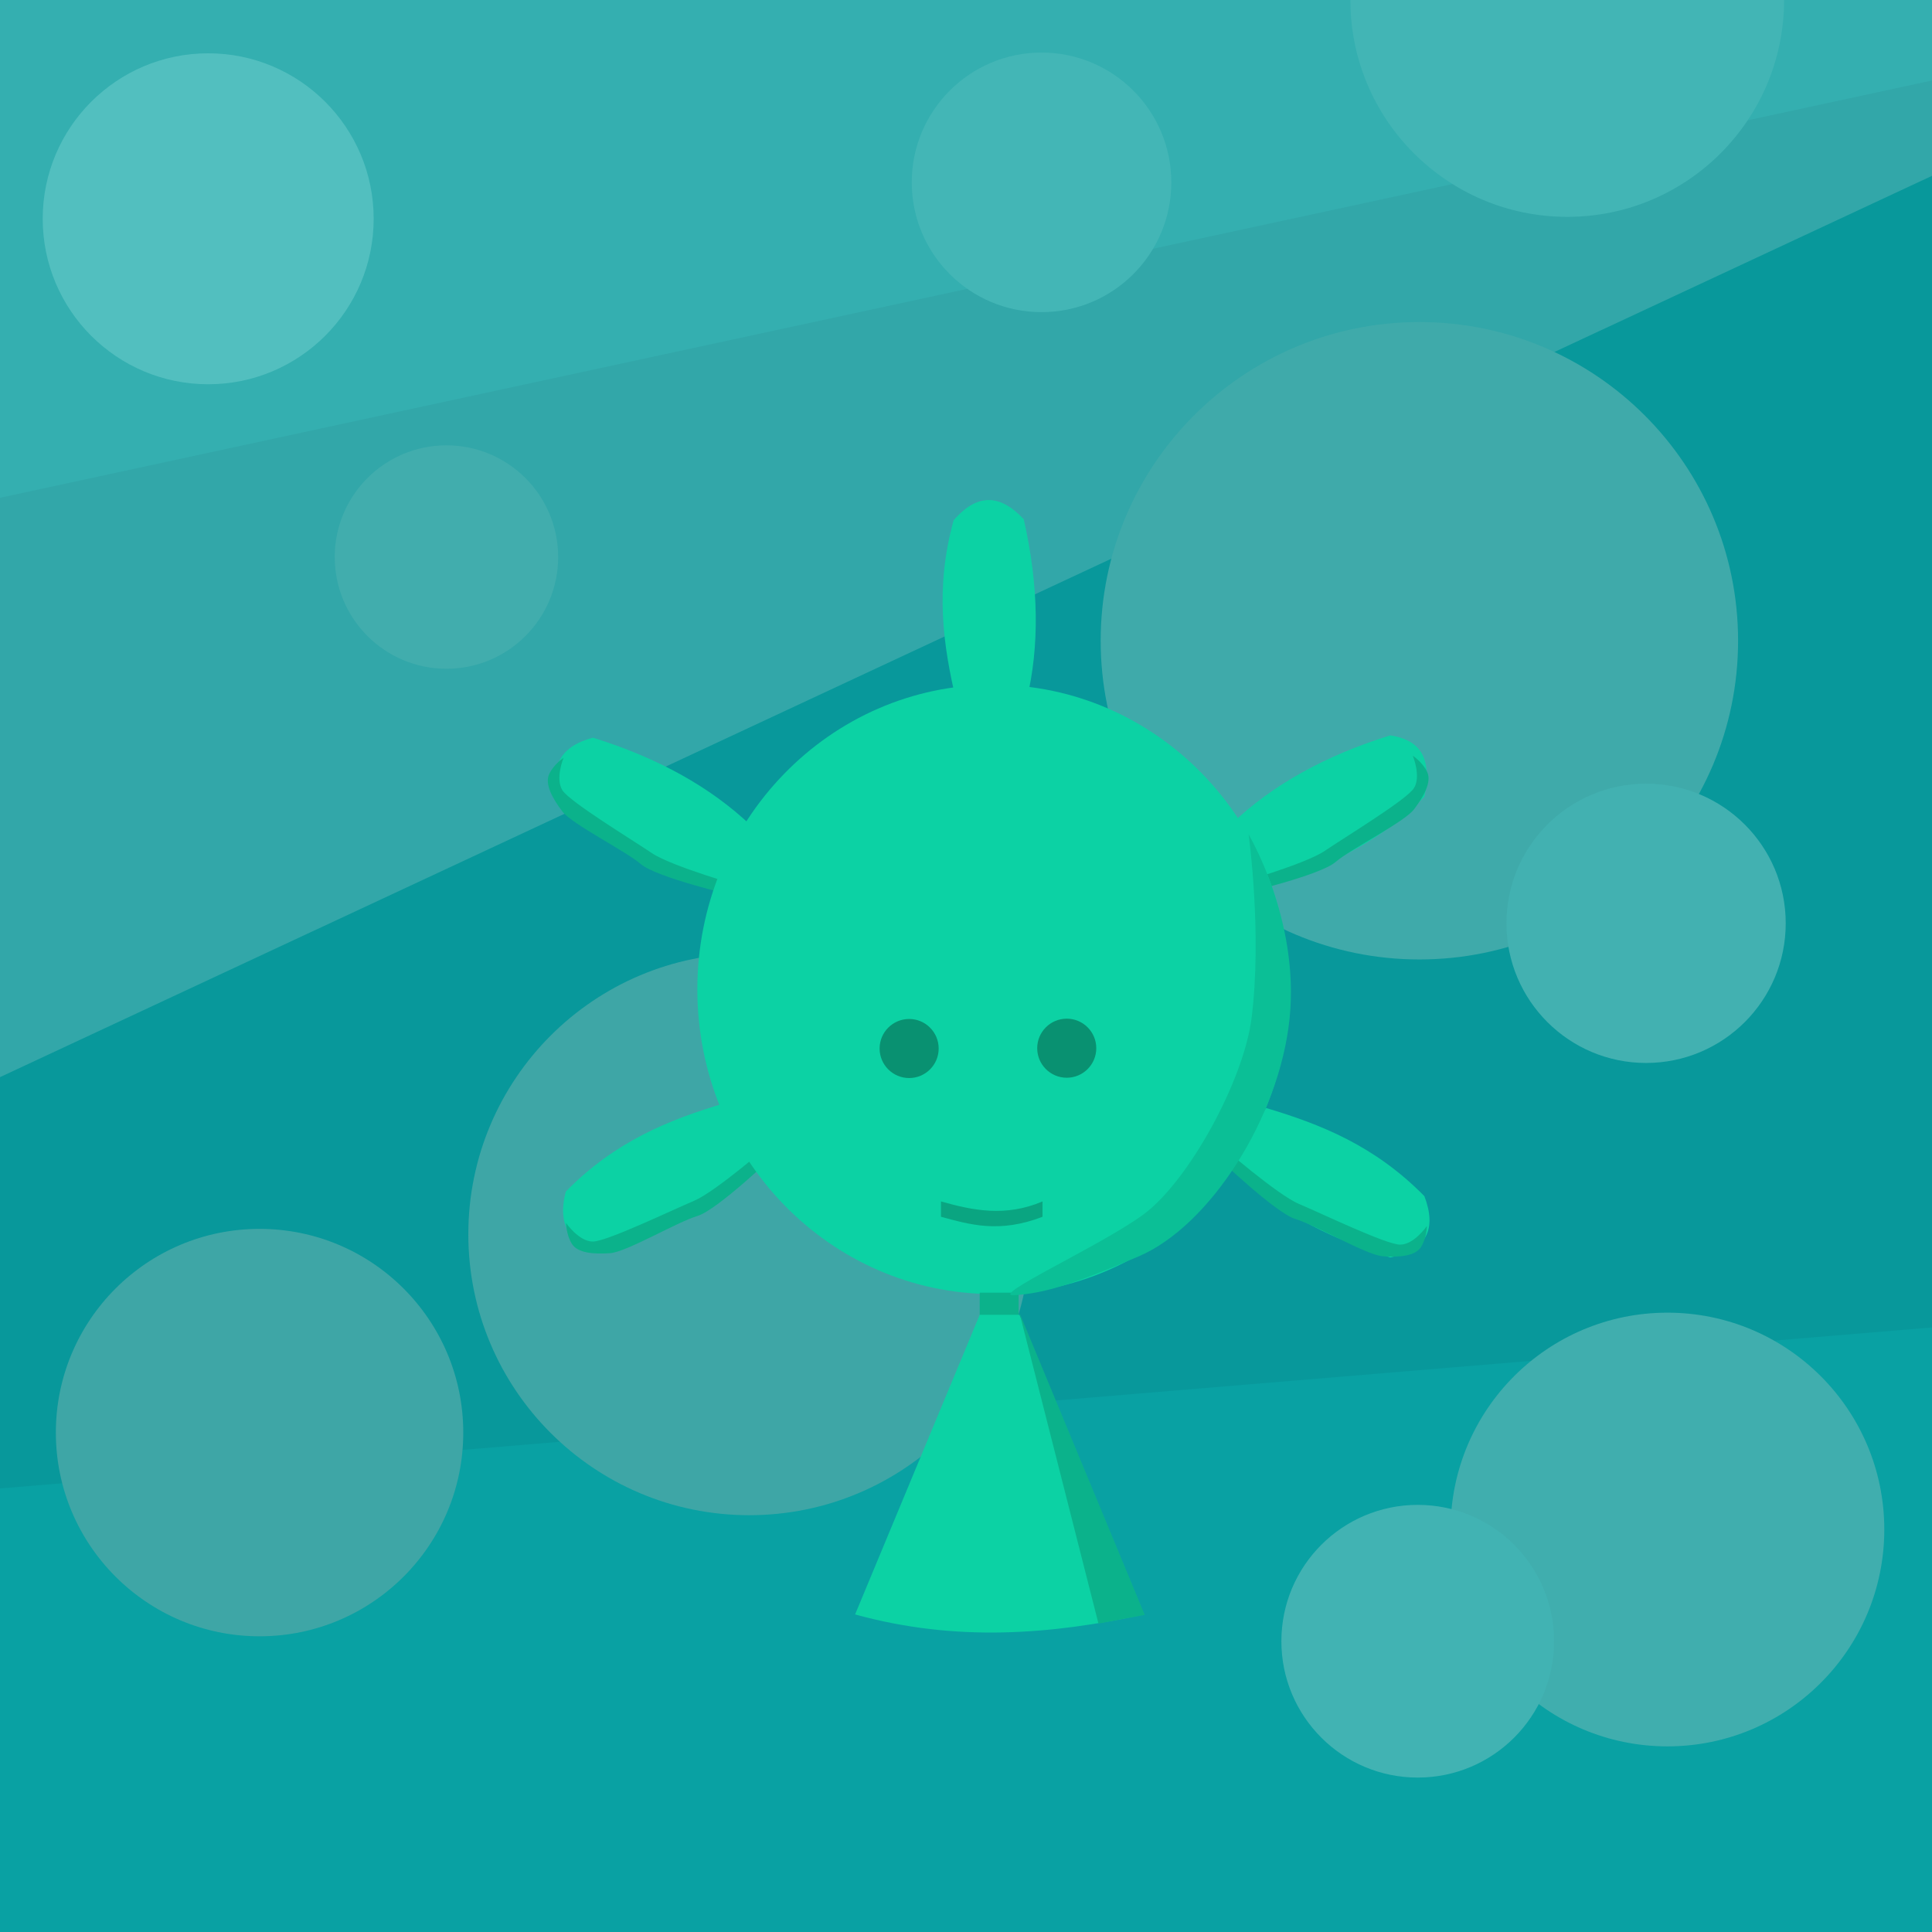
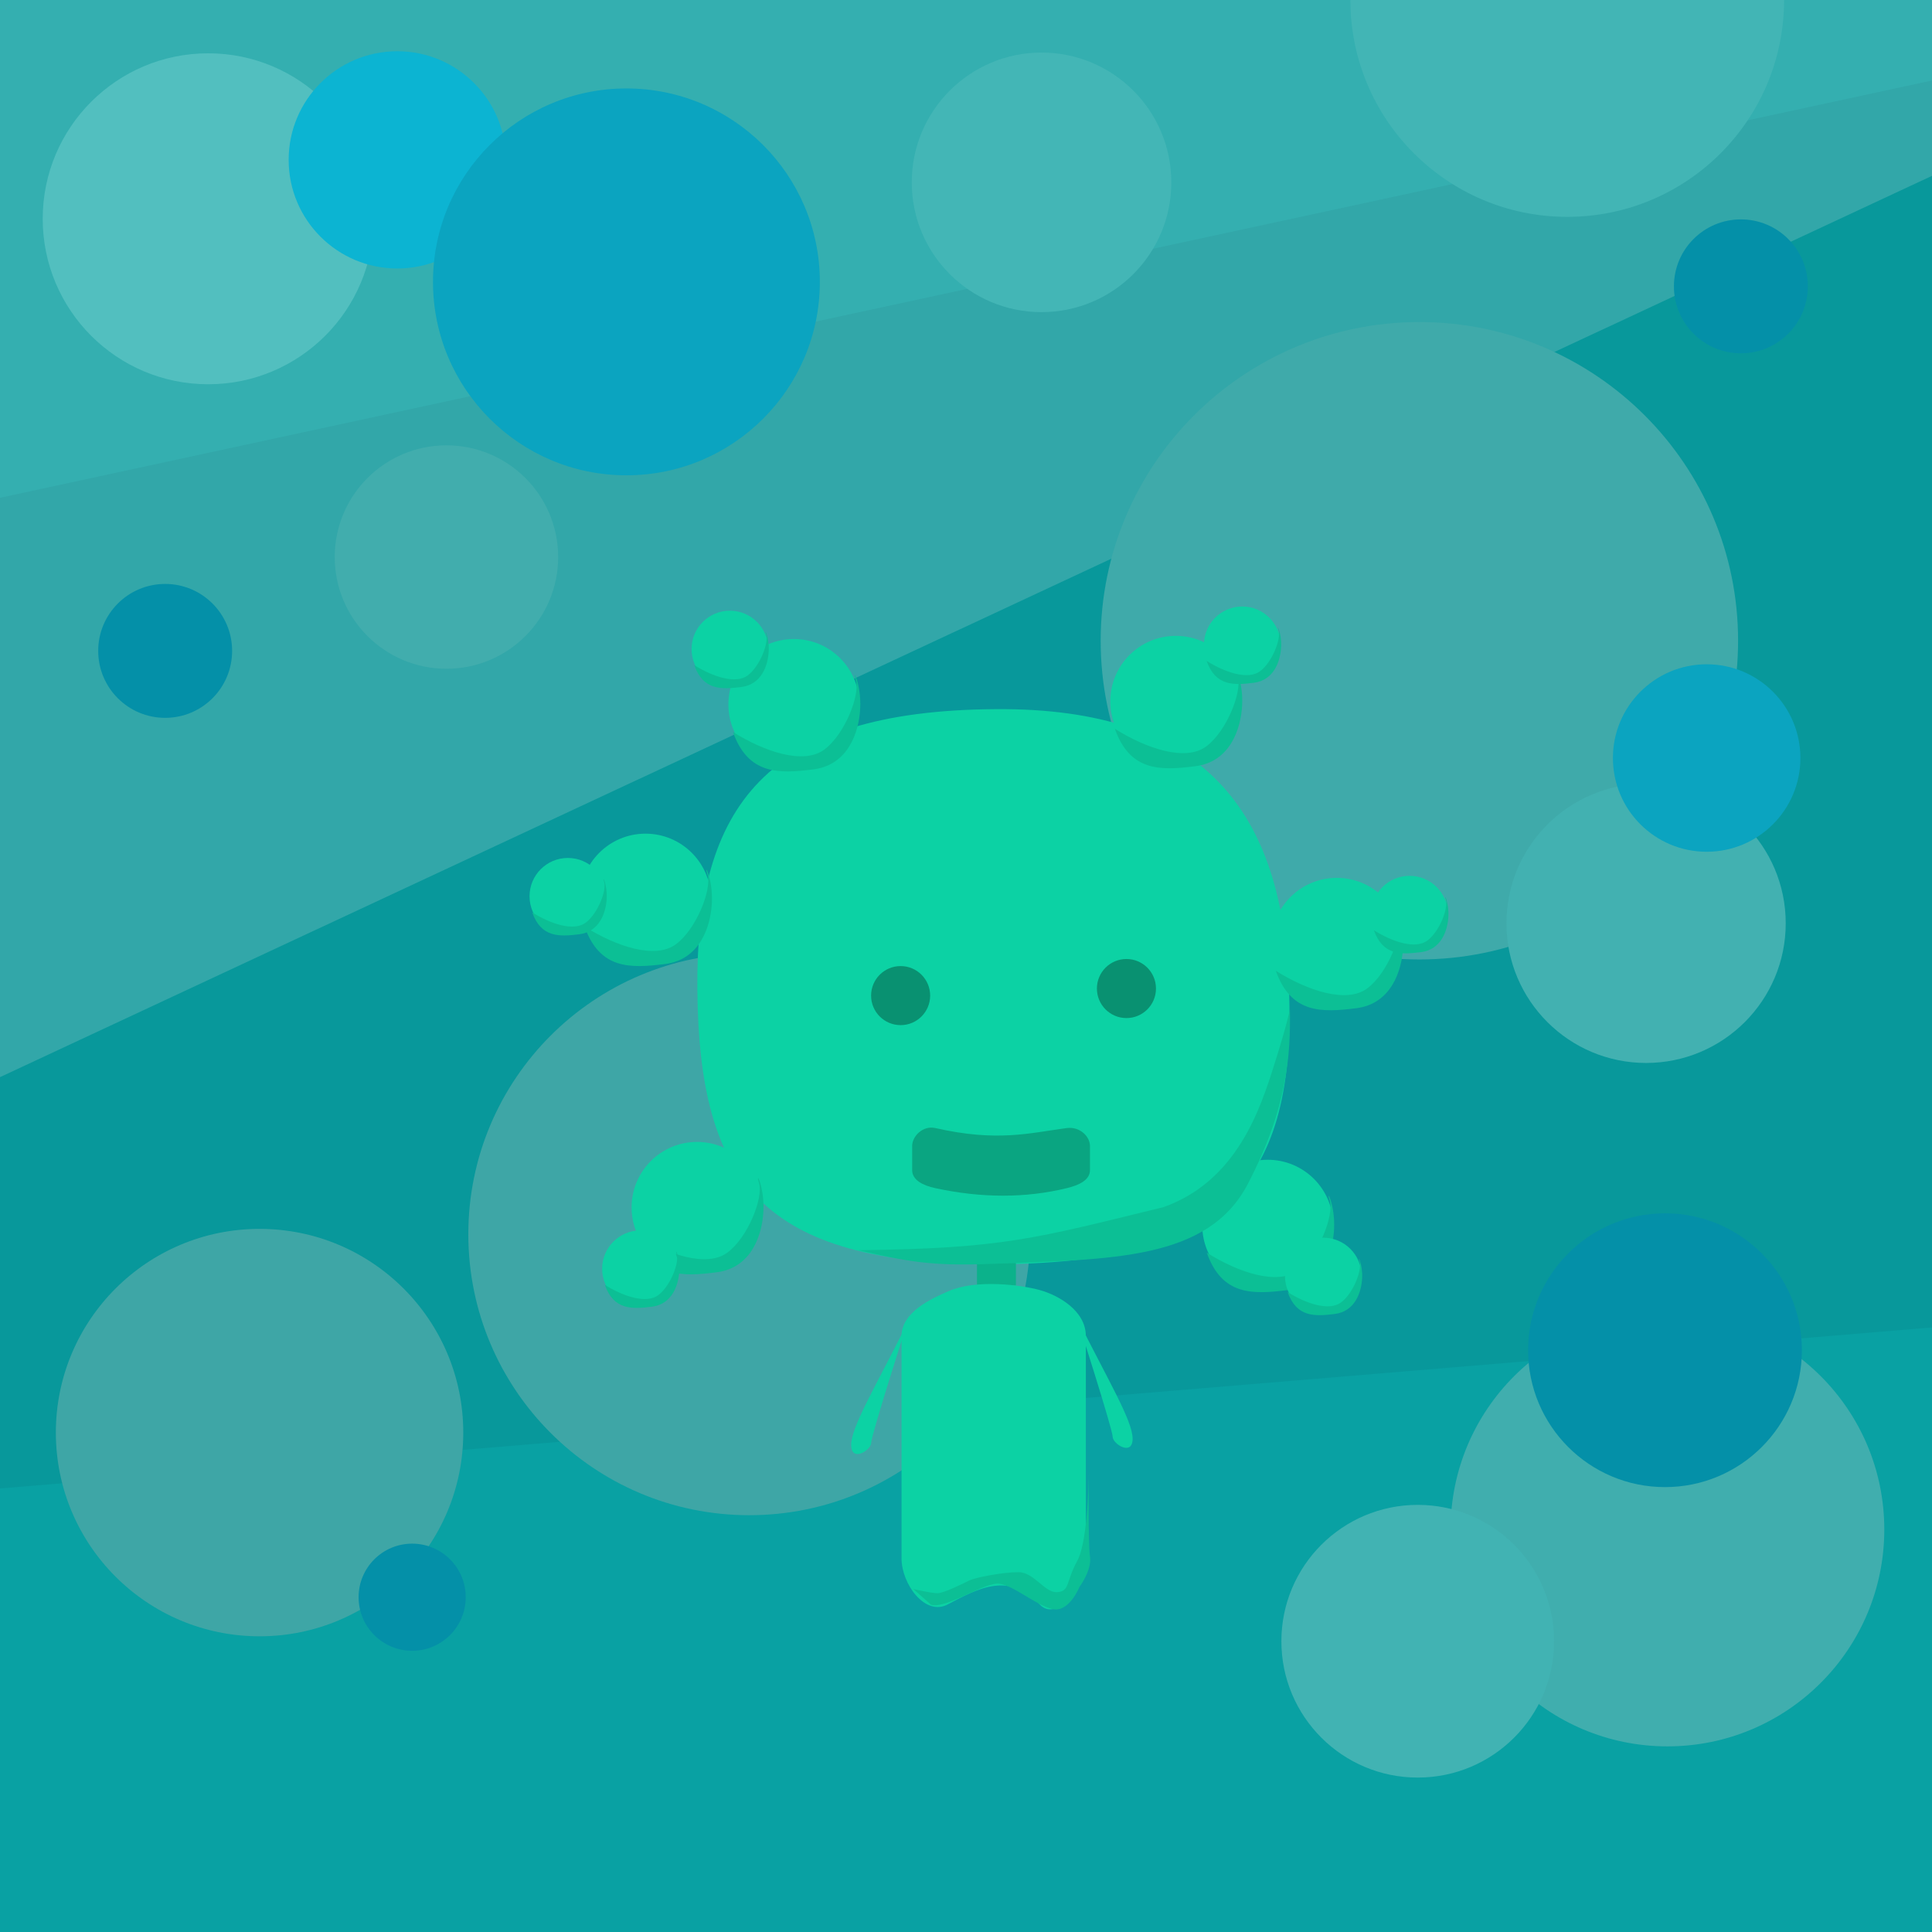
- <svg xmlns="http://www.w3.org/2000/svg" width="600" height="600" id="svg2" version="1.1">
+ <svg xmlns="http://www.w3.org/2000/svg" width="500" height="500" id="svg2" version="1.1">
  <defs id="defs4" />
-   <g id="layer2" style="display:inline" transform="translate(0,-400)">
-     <rect style="color:#000000;fill:#08989b;fill-opacity:1;fill-rule:nonzero;stroke:none;stroke-width:1;marker:none;visibility:visible;display:inline;overflow:visible;enable-background:accumulate" id="rect2985" width="600" height="600" x="0" y="400" />
-     <path style="color:#000000;fill:#09a1a3;fill-opacity:1;stroke:none;stroke-width:1px;marker:none;visibility:visible;display:inline;overflow:visible;enable-background:accumulate" d="M 0,862.25 0,1000 l 600,0 0,-187.749 z" id="path4132" />
-     <path style="color:#000000;fill:#34afb0;fill-opacity:1;stroke:none;stroke-width:1px;marker:none;visibility:visible;display:inline;overflow:visible;enable-background:accumulate" d="M 0,400 0,605.115 600,429.611 600,400 z" id="path4134" />
-     <path style="color:#000000;fill:#32a7a9;fill-opacity:1;stroke:none;stroke-width:1px;marker:none;visibility:visible;display:inline;overflow:visible;enable-background:accumulate" d="m 0,554.597 0,179.915 600,-279.904 0,-29.611 z" id="path4134-9" />
-     <path style="color:#000000;fill:#52bfbf;fill-opacity:1;fill-rule:nonzero;stroke:none;stroke-width:1;marker:none;visibility:visible;display:inline;overflow:visible;enable-background:accumulate" id="path4156" d="m 273.8,40.849 c 0,95.801 -77.662,173.464 -173.464,173.464 -95.801,0 -173.464,-77.662 -173.464,-173.464 0,-95.801 77.662,-173.464 173.464,-173.464 95.801,0 173.464,77.662 173.464,173.464 z" transform="matrix(0.2962597,0,0,0.2962597,34.92938,455.843)" />
-     <path style="color:#000000;fill:#43b6b6;fill-opacity:1;fill-rule:nonzero;stroke:none;stroke-width:1;marker:none;visibility:visible;display:inline;overflow:visible;enable-background:accumulate" id="path4156-4" d="m 273.8,40.849 c 0,95.801 -77.662,173.464 -173.464,173.464 -95.801,0 -173.464,-77.662 -173.464,-173.464 0,-95.801 77.662,-173.464 173.464,-173.464 95.801,0 173.464,77.662 173.464,173.464 z" transform="matrix(0.232353,0,0,0.232353,300.1449,447.1394)" />
-     <path style="color:#000000;fill:#41adad;fill-opacity:1;fill-rule:nonzero;stroke:none;stroke-width:1;marker:none;visibility:visible;display:inline;overflow:visible;enable-background:accumulate" id="path4156-4-1" d="m 273.8,40.849 c 0,95.801 -77.662,173.464 -173.464,173.464 -95.801,0 -173.464,-77.662 -173.464,-173.464 0,-95.801 77.662,-173.464 173.464,-173.464 95.801,0 173.464,77.662 173.464,173.464 z" transform="matrix(0.2,0,0,0.2,118.5812,564.8251)" />
-     <path style="color:#000000;fill:#3faaaa;fill-opacity:1;fill-rule:nonzero;stroke:none;stroke-width:1;marker:none;visibility:visible;display:inline;overflow:visible;enable-background:accumulate" id="path4156-4-1-4" d="m 273.8,40.849 c 0,95.801 -77.662,173.464 -173.464,173.464 -95.801,0 -173.464,-77.662 -173.464,-173.464 0,-95.801 77.662,-173.464 173.464,-173.464 95.801,0 173.464,77.662 173.464,173.464 z" transform="matrix(0.5705882,0,0,0.5705882,383.5505,575.6853)" />
-     <path style="color:#000000;fill:#3ea6a6;fill-opacity:1;fill-rule:nonzero;stroke:none;stroke-width:1;marker:none;visibility:visible;display:inline;overflow:visible;enable-background:accumulate" id="path4156-4-1-2" d="m 273.8,40.849 c 0,95.801 -77.662,173.464 -173.464,173.464 -95.801,0 -173.464,-77.662 -173.464,-173.464 0,-95.801 77.662,-173.464 173.464,-173.464 95.801,0 173.464,77.662 173.464,173.464 z" transform="matrix(0.3647059,0,0,0.3647059,44.01612,830.0054)" />
-     <path style="color:#000000;fill:#3ea6a6;fill-opacity:1;fill-rule:nonzero;stroke:none;stroke-width:1;marker:none;visibility:visible;display:inline;overflow:visible;enable-background:accumulate" id="path4156-4-1-2-5" d="m 273.8,40.849 c 0,95.801 -77.662,173.464 -173.464,173.464 -95.801,0 -173.464,-77.662 -173.464,-173.464 0,-95.801 77.662,-173.464 173.464,-173.464 95.801,0 173.464,77.662 173.464,173.464 z" transform="matrix(0.5029412,0,0,0.5029412,182.2216,762.7704)" />
-     <path style="color:#000000;fill:#42b1b1;fill-opacity:1;fill-rule:nonzero;stroke:none;stroke-width:1;marker:none;visibility:visible;display:inline;overflow:visible;enable-background:accumulate" id="path4156-4-1-2-5-0" d="m 273.8,40.849 c 0,95.801 -77.662,173.464 -173.464,173.464 -95.801,0 -173.464,-77.662 -173.464,-173.464 0,-95.801 77.662,-173.464 173.464,-173.464 95.801,0 173.464,77.662 173.464,173.464 z" transform="matrix(0.25,0,0,0.25,486.123,676.5331)" />
-     <path style="color:#000000;fill:#40aeae;fill-opacity:1;fill-rule:nonzero;stroke:none;stroke-width:1;marker:none;visibility:visible;display:inline;overflow:visible;enable-background:accumulate" id="path4156-4-1-2-5-0-2" d="m 273.8,40.849 c 0,95.801 -77.662,173.464 -173.464,173.464 -95.801,0 -173.464,-77.662 -173.464,-173.464 0,-95.801 77.662,-173.464 173.464,-173.464 95.801,0 173.464,77.662 173.464,173.464 z" transform="matrix(0.3882353,0,0,0.3882353,478.8854,859.1453)" />
-     <path style="color:#000000;fill:#42b5b5;fill-opacity:1;fill-rule:nonzero;stroke:none;stroke-width:1;marker:none;visibility:visible;display:inline;overflow:visible;enable-background:accumulate" id="path4156-4-1-2-5-0-2-3" d="m 273.8,40.849 c 0,95.801 -77.662,173.464 -173.464,173.464 -95.801,0 -173.464,-77.662 -173.464,-173.464 0,-3e-6 0,-6e-6 0,-8e-6 l 173.464,8e-6 z" transform="matrix(0.3882353,0,0,0.3882353,447.764,384.1411)" />
-     <path style="color:#000000;fill:#41b3b3;fill-opacity:1;fill-rule:nonzero;stroke:none;stroke-width:1;marker:none;visibility:visible;display:inline;overflow:visible;enable-background:accumulate" id="path4156-4-1-2-5-0-2-3-0" d="m 273.8,40.849 c 0,95.801 -77.662,173.464 -173.464,173.464 -95.801,0 -173.464,-77.662 -173.464,-173.464 0,-95.801 77.662,-173.464 173.464,-173.464 95.801,0 173.464,77.662 173.464,173.464 z" transform="matrix(0.2441177,0,0,0.2441177,415.7973,899.725)" />
-   </g>
-   <g id="layer1" transform="translate(0,-452.3622)" style="display:inline">
-     <path style="color:#000000;fill:#0cd2a4;fill-opacity:1;fill-rule:nonzero;stroke:none;stroke-width:1;marker:none;visibility:visible;display:inline;overflow:visible;enable-background:accumulate" d="m 442.355,699.772 c -15.421,15.696 -32.18,22.312 -49.166,27.384 l -10.599,-19.03 c 12.588,-11.998 28.977,-21.126 49.166,-27.384 11.539,1.768 12.414,9.631 10.599,19.03 z" id="rect3787-1-8" />
-     <path style="color:#000000;fill:#0bb28b;fill-opacity:1;stroke:none;stroke-width:1px;marker:none;visibility:visible;display:inline;overflow:visible;enable-background:accumulate" d="m 385.548,729.941 c 0,0 24.346,-5.7 29.198,-9.862 4.852,-4.162 21.363,-12.368 24.416,-16.408 3.053,-4.04 5.5,-8.472 4.062,-11.557 -1.438,-3.084 -4.464,-5.049 -4.464,-5.049 0,0 2.681,6.471 0.323,10.102 -2.357,3.631 -21.528,15.272 -27.681,19.45 -6.153,4.178 -28.291,10.451 -28.291,10.451 z" id="path4082-2" />
-     <path style="color:#000000;fill:#0cd2a4;fill-opacity:1;fill-rule:nonzero;stroke:none;stroke-width:1;marker:none;visibility:visible;display:inline;overflow:visible;enable-background:accumulate" d="m 175.726,822.399 c 15.421,-15.696 32.18,-22.312 49.166,-27.384 l 10.599,19.03 c -12.588,11.998 -28.977,21.126 -49.166,27.384 -8.549,-2.522 -13.555,-7.874 -10.599,-19.03 z" id="rect3787" />
-     <path style="color:#000000;fill:#0bb28b;fill-opacity:1;stroke:none;stroke-width:1px;marker:none;visibility:visible;display:inline;overflow:visible;enable-background:accumulate" d="m 240.739,810.88 c 0,0 -18.038,17.316 -24.171,19.12 -6.133,1.804 -22.006,11.183 -27.057,11.544 -5.051,0.361 -10.101,0 -11.905,-2.886 -1.804,-2.886 -1.804,-6.494 -1.804,-6.494 0,0 3.968,5.772 8.297,5.772 4.329,0 24.531,-9.74 31.386,-12.626 6.854,-2.886 24.171,-18.038 24.171,-18.038 z" id="path4082-27" />
-     <path style="color:#000000;fill:#0cd2a4;fill-opacity:1;fill-rule:nonzero;stroke:none;stroke-width:1;marker:none;visibility:visible;display:inline;overflow:visible;enable-background:accumulate" d="m 173.562,700.493 c 15.421,15.696 32.18,22.312 49.166,27.384 l 10.599,-19.03 c -12.588,-11.998 -28.977,-21.126 -49.166,-27.384 -10.71,2.774 -13.34,9.53 -10.599,19.03 z" id="rect3787-3" />
-     <path style="color:#000000;fill:#0bb28b;fill-opacity:1;stroke:none;stroke-width:1px;marker:none;visibility:visible;display:inline;overflow:visible;enable-background:accumulate" d="m 228.24,730.578 c 0,0 -24.348,-5.691 -29.202,-9.85 -4.854,-4.16 -21.368,-12.36 -24.422,-16.398 -3.054,-4.039 -5.504,-8.47 -4.066,-11.555 1.437,-3.085 4.462,-5.051 4.462,-5.051 0,0 -2.678,6.472 -0.319,10.103 2.359,3.63 21.534,15.263 27.688,19.439 6.155,4.175 28.295,10.44 28.295,10.44 z" id="path4082-23" />
-     <path style="color:#000000;fill:#0cd2a4;fill-opacity:1;fill-rule:nonzero;stroke:none;stroke-width:1;marker:none;visibility:visible;display:inline;overflow:visible;enable-background:accumulate" id="path3763" d="m -180.378,220.766 c 0,69.07 -54.377,125.062 -121.455,125.062 -67.078,0 -121.455,-55.992 -121.455,-125.062 0,-69.07 54.377,-125.062 121.455,-125.062 67.078,0 121.455,55.992 121.455,125.062 z" transform="matrix(0.7565217,0,0,0.7565217,536.7942,592.6095)" />
-     <path style="color:#000000;fill:#0cd2a4;fill-opacity:1;fill-rule:nonzero;stroke:none;stroke-width:1;marker:none;visibility:visible;display:inline;overflow:visible;enable-background:accumulate" d="m 442.355,823.842 c -15.421,-15.696 -32.18,-22.312 -49.166,-27.384 l -10.599,19.03 c 12.588,11.998 28.977,21.126 49.166,27.384 11.572,-2.324 14.414,-9.013 10.599,-19.03 z" id="rect3787-1" />
-     <path style="color:#000000;fill:#0cd2a4;fill-opacity:1;fill-rule:nonzero;stroke:none;stroke-width:1;marker:none;visibility:visible;display:inline;overflow:visible;enable-background:accumulate" d="m 296.155,613.955 c -5.883,21.203 -3.233,39.025 0.868,56.271 l 21.78,-0.336 c 4.096,-16.9 3.807,-35.658 -0.868,-56.271 -6.823,-7.319 -13.997,-8.671 -21.78,0.336 z" id="rect3787-3-1" />
-     <rect style="color:#000000;fill:#0bb28b;fill-opacity:1;fill-rule:nonzero;stroke:none;stroke-width:1;marker:none;visibility:visible;display:inline;overflow:visible;enable-background:accumulate" id="rect3944" width="12.087" height="7.045" x="304.258" y="853.809" />
-     <path style="color:#000000;fill:#0aa581;fill-opacity:1;fill-rule:nonzero;stroke:none;stroke-width:1;marker:none;visibility:visible;display:inline;overflow:visible;enable-background:accumulate" d="m 292.223,825.474 c 9.981,2.833 20.11,4.88 31.544,0 l 0,4.772 c -13.431,5.159 -22.421,2.461 -31.544,0 z" id="rect4046" />
-     <path style="color:#000000;fill:#0bb28b;fill-opacity:1;stroke:none;stroke-width:1px;marker:none;visibility:visible;display:inline;overflow:visible;enable-background:accumulate" d="m 378.187,811.839 c 0,0 18.038,17.316 24.171,19.12 6.133,1.804 22.006,11.183 27.057,11.544 5.051,0.361 10.101,0 11.905,-2.886 1.804,-2.886 1.804,-6.494 1.804,-6.494 0,0 -3.968,5.772 -8.297,5.772 -4.329,0 -24.531,-9.74 -31.386,-12.626 -6.854,-2.886 -24.171,-18.038 -24.171,-18.038 z" id="path4082" />
-     <path style="color:#000000;fill:#0bbf96;fill-opacity:1;stroke:none;stroke-width:1px;marker:none;visibility:visible;display:inline;overflow:visible;enable-background:accumulate" d="m 387.766,711.519 c 0,0 15.892,26.472 12.723,57.184 -3.169,30.713 -24.733,64.337 -46.815,73.817 -22.081,9.48 -29.91,11.427 -38.558,12.081 -8.648,0.654 26.764,-15.348 39.983,-25.07 14.006,-10.301 31.092,-41.513 33.572,-60.882 3.356,-26.212 -0.89,-57.167 -0.906,-57.13 z" id="path4080" />
-     <path style="color:#000000;fill:#0cd2a4;fill-opacity:1;fill-rule:nonzero;stroke:none;stroke-width:1;marker:none;visibility:visible;display:inline;overflow:visible;enable-background:accumulate" d="m 304.262,860.686 12.342,0 38.705,93.056 c -28.79,6.203 -58.256,8.683 -89.751,0 z" id="rect4127" />
-     <path style="color:#000000;fill:#0bb28b;fill-opacity:1;stroke:none;stroke-width:1px;marker:none;visibility:visible;display:inline;overflow:visible;enable-background:accumulate" d="m 316.604,860.085 38.901,93.799 -14.37,2.694 z" id="path4130" />
-     <path style="color:#000000;fill:#099171;fill-opacity:1;fill-rule:nonzero;stroke:none;stroke-width:1;marker:none;visibility:visible;display:inline;overflow:visible;enable-background:accumulate" id="path4417-9" d="m 1826.469,413.285 c 0,14.088 -11.421,25.509 -25.509,25.509 -14.088,0 -25.509,-11.421 -25.509,-25.509 0,-14.088 11.421,-25.509 25.509,-25.509 14.088,0 25.509,11.421 25.509,25.509 z" transform="matrix(0.3595476,0,0,0.3595476,-365.1884,629.3914)" />
-     <path style="color:#000000;fill:#099171;fill-opacity:1;fill-rule:nonzero;stroke:none;stroke-width:1;marker:none;visibility:visible;display:inline;overflow:visible;enable-background:accumulate" id="path4417-8-5" d="m 1826.469,413.285 c 0,14.088 -11.421,25.509 -25.509,25.509 -14.088,0 -25.509,-11.421 -25.509,-25.509 0,-14.088 11.421,-25.509 25.509,-25.509 14.088,0 25.509,11.421 25.509,25.509 z" transform="matrix(0.3595476,0,0,0.3595476,-316.2448,629.2961)" />
+   <g id="layer2" style="display:inline" transform="translate(0,-500)" />
+   <g id="layer1" transform="translate(0,-552.3622)" style="display:inline">
+     <g id="g4403" transform="matrix(0.8333333,0,0,0.8333333,0,175.3937)">
+       <rect y="400" x="0" height="600" width="600" id="rect2985" style="color:#000000;fill:#08989b;fill-opacity:1;fill-rule:nonzero;stroke:none;stroke-width:1;marker:none;visibility:visible;display:inline;overflow:visible;enable-background:accumulate" transform="translate(0,52.36218)" />
+       <path id="path4132" d="M 0,862.25 0,1000 l 600,0 0,-187.749 z" style="color:#000000;fill:#09a1a3;fill-opacity:1;stroke:none;stroke-width:1px;marker:none;visibility:visible;display:inline;overflow:visible;enable-background:accumulate" transform="translate(0,52.36218)" />
+       <path id="path4134" d="M 0,400 0,605.115 600,429.611 600,400 z" style="color:#000000;fill:#34afb0;fill-opacity:1;stroke:none;stroke-width:1px;marker:none;visibility:visible;display:inline;overflow:visible;enable-background:accumulate" transform="translate(0,52.36218)" />
+       <path id="path4134-9" d="m 0,554.597 0,179.915 600,-279.904 0,-29.611 z" style="color:#000000;fill:#32a7a9;fill-opacity:1;stroke:none;stroke-width:1px;marker:none;visibility:visible;display:inline;overflow:visible;enable-background:accumulate" transform="translate(0,52.36218)" />
+       <path transform="matrix(0.2962597,0,0,0.2962597,34.92938,508.2052)" d="m 273.8,40.849 c 0,95.801 -77.662,173.464 -173.464,173.464 -95.801,0 -173.464,-77.662 -173.464,-173.464 0,-95.801 77.662,-173.464 173.464,-173.464 95.801,0 173.464,77.662 173.464,173.464 z" id="path4156" style="color:#000000;fill:#52bfbf;fill-opacity:1;fill-rule:nonzero;stroke:none;stroke-width:1;marker:none;visibility:visible;display:inline;overflow:visible;enable-background:accumulate" />
+       <path transform="matrix(0.232353,0,0,0.232353,300.1449,499.5016)" d="m 273.8,40.849 c 0,95.801 -77.662,173.464 -173.464,173.464 -95.801,0 -173.464,-77.662 -173.464,-173.464 0,-95.801 77.662,-173.464 173.464,-173.464 95.801,0 173.464,77.662 173.464,173.464 z" id="path4156-4" style="color:#000000;fill:#43b6b6;fill-opacity:1;fill-rule:nonzero;stroke:none;stroke-width:1;marker:none;visibility:visible;display:inline;overflow:visible;enable-background:accumulate" />
+       <path transform="matrix(0.2,0,0,0.2,118.5812,617.1873)" d="m 273.8,40.849 c 0,95.801 -77.662,173.464 -173.464,173.464 -95.801,0 -173.464,-77.662 -173.464,-173.464 0,-95.801 77.662,-173.464 173.464,-173.464 95.801,0 173.464,77.662 173.464,173.464 z" id="path4156-4-1" style="color:#000000;fill:#41adad;fill-opacity:1;fill-rule:nonzero;stroke:none;stroke-width:1;marker:none;visibility:visible;display:inline;overflow:visible;enable-background:accumulate" />
+       <path transform="matrix(0.5705882,0,0,0.5705882,383.5505,628.0475)" d="m 273.8,40.849 c 0,95.801 -77.662,173.464 -173.464,173.464 -95.801,0 -173.464,-77.662 -173.464,-173.464 0,-95.801 77.662,-173.464 173.464,-173.464 95.801,0 173.464,77.662 173.464,173.464 z" id="path4156-4-1-4" style="color:#000000;fill:#3faaaa;fill-opacity:1;fill-rule:nonzero;stroke:none;stroke-width:1;marker:none;visibility:visible;display:inline;overflow:visible;enable-background:accumulate" />
+       <path transform="matrix(0.3647059,0,0,0.3647059,44.01612,882.3676)" d="m 273.8,40.849 c 0,95.801 -77.662,173.464 -173.464,173.464 -95.801,0 -173.464,-77.662 -173.464,-173.464 0,-95.801 77.662,-173.464 173.464,-173.464 95.801,0 173.464,77.662 173.464,173.464 z" id="path4156-4-1-2" style="color:#000000;fill:#3ea6a6;fill-opacity:1;fill-rule:nonzero;stroke:none;stroke-width:1;marker:none;visibility:visible;display:inline;overflow:visible;enable-background:accumulate" />
+       <path transform="matrix(0.5029412,0,0,0.5029412,182.2216,815.1326)" d="m 273.8,40.849 c 0,95.801 -77.662,173.464 -173.464,173.464 -95.801,0 -173.464,-77.662 -173.464,-173.464 0,-95.801 77.662,-173.464 173.464,-173.464 95.801,0 173.464,77.662 173.464,173.464 z" id="path4156-4-1-2-5" style="color:#000000;fill:#3ea6a6;fill-opacity:1;fill-rule:nonzero;stroke:none;stroke-width:1;marker:none;visibility:visible;display:inline;overflow:visible;enable-background:accumulate" />
+       <path transform="matrix(0.25,0,0,0.25,486.123,728.8953)" d="m 273.8,40.849 c 0,95.801 -77.662,173.464 -173.464,173.464 -95.801,0 -173.464,-77.662 -173.464,-173.464 0,-95.801 77.662,-173.464 173.464,-173.464 95.801,0 173.464,77.662 173.464,173.464 z" id="path4156-4-1-2-5-0" style="color:#000000;fill:#42b1b1;fill-opacity:1;fill-rule:nonzero;stroke:none;stroke-width:1;marker:none;visibility:visible;display:inline;overflow:visible;enable-background:accumulate" />
+       <path transform="matrix(0.3882353,0,0,0.3882353,478.8854,911.5075)" d="m 273.8,40.849 c 0,95.801 -77.662,173.464 -173.464,173.464 -95.801,0 -173.464,-77.662 -173.464,-173.464 0,-95.801 77.662,-173.464 173.464,-173.464 95.801,0 173.464,77.662 173.464,173.464 z" id="path4156-4-1-2-5-0-2" style="color:#000000;fill:#40aeae;fill-opacity:1;fill-rule:nonzero;stroke:none;stroke-width:1;marker:none;visibility:visible;display:inline;overflow:visible;enable-background:accumulate" />
+       <path transform="matrix(0.3882353,0,0,0.3882353,447.764,436.5033)" d="m 273.8,40.849 c 0,95.801 -77.662,173.464 -173.464,173.464 -95.801,0 -173.464,-77.662 -173.464,-173.464 0,-3e-6 0,-6e-6 0,-8e-6 l 173.464,8e-6 z" id="path4156-4-1-2-5-0-2-3" style="color:#000000;fill:#42b5b5;fill-opacity:1;fill-rule:nonzero;stroke:none;stroke-width:1;marker:none;visibility:visible;display:inline;overflow:visible;enable-background:accumulate" />
+       <path transform="matrix(0.2441177,0,0,0.2441177,415.7973,952.0872)" d="m 273.8,40.849 c 0,95.801 -77.662,173.464 -173.464,173.464 -95.801,0 -173.464,-77.662 -173.464,-173.464 0,-95.801 77.662,-173.464 173.464,-173.464 95.801,0 173.464,77.662 173.464,173.464 z" id="path4156-4-1-2-5-0-2-3-0" style="color:#000000;fill:#41b3b3;fill-opacity:1;fill-rule:nonzero;stroke:none;stroke-width:1;marker:none;visibility:visible;display:inline;overflow:visible;enable-background:accumulate" />
+       <path id="path3763" d="m -180.378,220.766 c 2.626,77.837 -24.444,113.053 -122.567,112.823 -93.23,-0.219 -119.618,-33 -120.342,-112.823 -0.68,-75.021 27.98,-114.429 122.567,-115.048 85.699,-0.561 117.876,41.964 120.342,115.048 z" style="color:#000000;fill:#0cd2a4;fill-opacity:1;fill-rule:nonzero;stroke:none;stroke-width:1;marker:none;visibility:visible;display:inline;overflow:visible;enable-background:accumulate" transform="matrix(0.7565217,0,0,0.7565217,536.7942,592.6095)" />
+       <rect y="844.55" x="303.416" height="7.045" width="12.087" id="rect3944" style="color:#000000;fill:#0bb28b;fill-opacity:1;fill-rule:nonzero;stroke:none;stroke-width:1;marker:none;visibility:visible;display:inline;overflow:visible;enable-background:accumulate" />
+       <path transform="matrix(0.3595476,0,0,0.3595476,-297.7042,610.7664)" d="m 1826.469,413.285 c 0,14.088 -11.421,25.509 -25.509,25.509 -14.088,0 -25.509,-11.421 -25.509,-25.509 0,-14.088 11.421,-25.509 25.509,-25.509 14.088,0 25.509,11.421 25.509,25.509 z" id="path4417-8-5" style="color:#000000;fill:#099171;fill-opacity:1;fill-rule:nonzero;stroke:none;stroke-width:1;marker:none;visibility:visible;display:inline;overflow:visible;enable-background:accumulate" />
+       <path id="rect3015" d="m 290.48,802.689 c 19.232,4.374 29.205,1.55 40.817,0 3.933,-0.525 7.203,2.498 7.203,5.6 l 0,7.467 c 0,3.103 -3.394,4.675 -7.203,5.6 -12.805,3.111 -26.411,3.111 -40.817,0 -3.845,-0.83 -7.203,-2.498 -7.203,-5.6 l 0,-7.467 c 0,-3.103 3.373,-6.471 7.203,-5.6 z" style="color:#000000;fill:#0aa581;fill-opacity:1;fill-rule:nonzero;stroke:none;stroke-width:1;marker:none;visibility:visible;display:inline;overflow:visible;enable-background:accumulate" />
+       <path id="rect3018" d="m 294.618,853.329 c 8.652,-3.755 22.54,-1.913 28.293,-0.327 5.753,1.586 14.31,6.382 14.31,14.31 l 0,69.025 c 0,7.928 -8.916,20.12 -14.31,14.31 -9.54,-10.275 -19.08,-5.043 -28.62,0 -7.009,3.705 -14.31,-6.382 -14.31,-14.31 l 0,-69.025 c 0,-7.463 9.205,-11.626 14.637,-13.983 z" style="color:#000000;fill:#0cd2a4;fill-opacity:1;fill-rule:nonzero;stroke:none;stroke-width:1;marker:none;visibility:visible;display:inline;overflow:visible;enable-background:accumulate" />
+       <path transform="translate(-12.01437,438.4994)" d="m 426.048,394.369 c 0,11.229 -9.103,20.332 -20.332,20.332 -11.229,0 -20.332,-9.103 -20.332,-20.332 0,-11.229 9.103,-20.332 20.332,-20.332 11.229,0 20.332,9.103 20.332,20.332 z" id="path3021" style="color:#000000;fill:#0cd2a4;fill-opacity:1;fill-rule:nonzero;stroke:none;stroke-width:1;marker:none;visibility:visible;display:inline;overflow:visible;enable-background:accumulate" />
+       <path id="path3023" d="m 374.78,841.401 c 9.799,6.15 21.964,10.25 28.385,5.467 6.42,-4.784 11.151,-17.084 9.799,-21.526 -1.352,-4.442 1.69,1.025 1.352,8.542 -0.338,7.517 -3.717,17.767 -14.53,19.134 -10.813,1.367 -20.275,1.708 -25.005,-11.617 z" style="color:#000000;fill:#0cbf95;fill-opacity:1;stroke:none;stroke-width:1px;marker:none;visibility:visible;display:inline;overflow:visible;enable-background:accumulate" />
+       <path transform="translate(-189.2363,432.9636)" d="m 426.048,394.369 c 0,11.229 -9.103,20.332 -20.332,20.332 -11.229,0 -20.332,-9.103 -20.332,-20.332 0,-11.229 9.103,-20.332 20.332,-20.332 11.229,0 20.332,9.103 20.332,20.332 z" id="path3021-1" style="color:#000000;fill:#0cd2a4;fill-opacity:1;fill-rule:nonzero;stroke:none;stroke-width:1;marker:none;visibility:visible;display:inline;overflow:visible;enable-background:accumulate" />
+       <path id="path3023-0" d="m 197.558,835.865 c 9.799,6.15 21.964,10.25 28.385,5.467 6.42,-4.784 11.151,-17.084 9.799,-21.526 -1.352,-4.442 1.69,1.025 1.352,8.542 -0.338,7.517 -3.717,17.767 -14.53,19.134 -10.813,1.367 -20.275,1.708 -25.005,-11.617 z" style="color:#000000;fill:#0cbf95;fill-opacity:1;stroke:none;stroke-width:1px;marker:none;visibility:visible;display:inline;overflow:visible;enable-background:accumulate" />
+       <path transform="matrix(0.5853058,0,0,0.5853058,-38.56869,615.5517)" d="m 426.048,394.369 c 0,11.229 -9.103,20.332 -20.332,20.332 -11.229,0 -20.332,-9.103 -20.332,-20.332 0,-11.229 9.103,-20.332 20.332,-20.332 11.229,0 20.332,9.103 20.332,20.332 z" id="path3021-6-5" style="color:#000000;fill:#0cd2a4;fill-opacity:1;fill-rule:nonzero;stroke:none;stroke-width:1;marker:none;visibility:visible;display:inline;overflow:visible;enable-background:accumulate" />
+       <path id="path3023-7-38" d="m 187.824,851.372 c 5.736,3.6 12.856,6 16.614,3.2 3.758,-2.8 6.527,-9.999 5.736,-12.599 -0.791,-2.6 0.989,0.6 0.791,5 -0.198,4.4 -2.176,10.399 -8.505,11.199 -6.329,0.8 -11.867,1 -14.636,-6.8 z" style="color:#000000;fill:#0cbf95;fill-opacity:1;stroke:none;stroke-width:1px;marker:none;visibility:visible;display:inline;overflow:visible;enable-background:accumulate" />
+       <path transform="translate(9.426388,350.9499)" d="m 426.048,394.369 c 0,11.229 -9.103,20.332 -20.332,20.332 -11.229,0 -20.332,-9.103 -20.332,-20.332 0,-11.229 9.103,-20.332 20.332,-20.332 11.229,0 20.332,9.103 20.332,20.332 z" id="path3021-2" style="color:#000000;fill:#0cd2a4;fill-opacity:1;fill-rule:nonzero;stroke:none;stroke-width:1;marker:none;visibility:visible;display:inline;overflow:visible;enable-background:accumulate" />
+       <path transform="translate(-205.2469,337.2265)" d="m 426.048,394.369 c 0,11.229 -9.103,20.332 -20.332,20.332 -11.229,0 -20.332,-9.103 -20.332,-20.332 0,-11.229 9.103,-20.332 20.332,-20.332 11.229,0 20.332,9.103 20.332,20.332 z" id="path3021-2-2" style="color:#000000;fill:#0cd2a4;fill-opacity:1;fill-rule:nonzero;stroke:none;stroke-width:1;marker:none;visibility:visible;display:inline;overflow:visible;enable-background:accumulate" />
+       <path id="path3023-6-5" d="m 181.547,740.128 c 9.799,6.15 21.964,10.25 28.385,5.467 6.42,-4.784 11.151,-17.084 9.799,-21.526 -1.352,-4.442 1.69,1.025 1.352,8.542 -0.338,7.517 -3.717,17.767 -14.53,19.134 -10.813,1.367 -20.275,1.708 -25.005,-11.617 z" style="color:#000000;fill:#0cbf95;fill-opacity:1;stroke:none;stroke-width:1px;marker:none;visibility:visible;display:inline;overflow:visible;enable-background:accumulate" />
+       <path transform="matrix(0.5853058,0,0,0.5853058,-61.11429,499.8829)" d="m 426.048,394.369 c 0,11.229 -9.103,20.332 -20.332,20.332 -11.229,0 -20.332,-9.103 -20.332,-20.332 0,-11.229 9.103,-20.332 20.332,-20.332 11.229,0 20.332,9.103 20.332,20.332 z" id="path3021-6-4-2" style="color:#000000;fill:#0cd2a4;fill-opacity:1;fill-rule:nonzero;stroke:none;stroke-width:1;marker:none;visibility:visible;display:inline;overflow:visible;enable-background:accumulate" />
+       <path id="path3023-7-6-1" d="m 165.279,735.704 c 5.736,3.6 12.856,6 16.614,3.2 3.758,-2.8 6.527,-9.999 5.736,-12.599 -0.791,-2.6 0.989,0.6 0.791,5 -0.198,4.4 -2.176,10.399 -8.505,11.199 -6.329,0.8 -11.867,1 -14.636,-6.8 z" style="color:#000000;fill:#0cbf95;fill-opacity:1;stroke:none;stroke-width:1px;marker:none;visibility:visible;display:inline;overflow:visible;enable-background:accumulate" />
+       <path transform="translate(-40.56603,275.7979)" d="m 426.048,394.369 c 0,11.229 -9.103,20.332 -20.332,20.332 -11.229,0 -20.332,-9.103 -20.332,-20.332 0,-11.229 9.103,-20.332 20.332,-20.332 11.229,0 20.332,9.103 20.332,20.332 z" id="path3021-24" style="color:#000000;fill:#0cd2a4;fill-opacity:1;fill-rule:nonzero;stroke:none;stroke-width:1;marker:none;visibility:visible;display:inline;overflow:visible;enable-background:accumulate" />
+       <path id="path3023-8" d="m 346.228,678.7 c 9.799,6.15 21.964,10.25 28.385,5.467 6.42,-4.784 11.151,-17.084 9.799,-21.526 -1.352,-4.442 1.69,1.025 1.352,8.542 -0.338,7.517 -3.717,17.767 -14.53,19.134 -10.813,1.367 -20.275,1.708 -25.005,-11.617 z" style="color:#000000;fill:#0cbf95;fill-opacity:1;stroke:none;stroke-width:1px;marker:none;visibility:visible;display:inline;overflow:visible;enable-background:accumulate" />
+       <path transform="matrix(0.5853058,0,0,0.5853058,148.3311,421.7902)" d="m 426.048,394.369 c 0,11.229 -9.103,20.332 -20.332,20.332 -11.229,0 -20.332,-9.103 -20.332,-20.332 0,-11.229 9.103,-20.332 20.332,-20.332 11.229,0 20.332,9.103 20.332,20.332 z" id="path3021-6-4-0" style="color:#000000;fill:#0cd2a4;fill-opacity:1;fill-rule:nonzero;stroke:none;stroke-width:1;marker:none;visibility:visible;display:inline;overflow:visible;enable-background:accumulate" />
+       <path id="path3023-7-6-2" d="m 374.724,657.611 c 5.736,3.6 12.856,6 16.614,3.2 3.758,-2.8 6.527,-9.999 5.736,-12.599 -0.791,-2.6 0.989,0.6 0.791,5 -0.198,4.4 -2.176,10.399 -8.505,11.199 -6.329,0.8 -11.867,1 -14.636,-6.8 z" style="color:#000000;fill:#0cbf95;fill-opacity:1;stroke:none;stroke-width:1px;marker:none;visibility:visible;display:inline;overflow:visible;enable-background:accumulate" />
+       <path transform="translate(-159.1755,276.7781)" d="m 426.048,394.369 c 0,11.229 -9.103,20.332 -20.332,20.332 -11.229,0 -20.332,-9.103 -20.332,-20.332 0,-11.229 9.103,-20.332 20.332,-20.332 11.229,0 20.332,9.103 20.332,20.332 z" id="path3021-2-8" style="color:#000000;fill:#0cd2a4;fill-opacity:1;fill-rule:nonzero;stroke:none;stroke-width:1;marker:none;visibility:visible;display:inline;overflow:visible;enable-background:accumulate" />
+       <path id="path3023-6-6" d="m 227.619,679.68 c 9.799,6.15 21.964,10.25 28.385,5.467 6.42,-4.784 11.151,-17.084 9.799,-21.526 -1.352,-4.442 1.69,1.025 1.352,8.542 -0.338,7.517 -3.717,17.767 -14.53,19.134 -10.813,1.367 -20.275,1.708 -25.005,-11.617 z" style="color:#000000;fill:#0cbf95;fill-opacity:1;stroke:none;stroke-width:1px;marker:none;visibility:visible;display:inline;overflow:visible;enable-background:accumulate" />
+       <path transform="matrix(0.5853058,0,0,0.5853058,-10.79513,423.0972)" d="m 426.048,394.369 c 0,11.229 -9.103,20.332 -20.332,20.332 -11.229,0 -20.332,-9.103 -20.332,-20.332 0,-11.229 9.103,-20.332 20.332,-20.332 11.229,0 20.332,9.103 20.332,20.332 z" id="path3021-6-4-8" style="color:#000000;fill:#0cd2a4;fill-opacity:1;fill-rule:nonzero;stroke:none;stroke-width:1;marker:none;visibility:visible;display:inline;overflow:visible;enable-background:accumulate" />
+       <path id="path3023-7-6-3" d="m 215.598,658.918 c 5.736,3.6 12.856,6 16.614,3.2 3.758,-2.8 6.527,-9.999 5.736,-12.599 -0.791,-2.6 0.989,0.6 0.791,5 -0.198,4.4 -2.176,10.399 -8.505,11.199 -6.329,0.8 -11.867,1 -14.636,-6.8 z" style="color:#000000;fill:#0cbf95;fill-opacity:1;stroke:none;stroke-width:1px;marker:none;visibility:visible;display:inline;overflow:visible;enable-background:accumulate" />
+       <path transform="matrix(0.3595476,0,0,0.3595476,-367.8345,612.961)" d="m 1826.469,413.285 c 0,14.088 -11.421,25.509 -25.509,25.509 -14.088,0 -25.509,-11.421 -25.509,-25.509 0,-14.088 11.421,-25.509 25.509,-25.509 14.088,0 25.509,11.421 25.509,25.509 z" id="path4417-8-5-9" style="color:#000000;fill:#099171;fill-opacity:1;fill-rule:nonzero;stroke:none;stroke-width:1;marker:none;visibility:visible;display:inline;overflow:visible;enable-background:accumulate" />
+       <path transform="translate(0,452.3622)" id="path4187" d="m 266.626,388.267 c 14.831,3.412 22.174,4.997 41.17,4.248 37.233,-1.468 67.34,-1.038 79.726,-24.833 12.416,-23.853 13.301,-40.377 13.07,-54.24 0,0 -0.653,3.921 -4.901,17.318 -4.248,13.397 -11.436,35.942 -34.309,44.111 -40.1,9.806 -49.683,12.828 -94.757,13.397 z" style="color:#000000;fill:#0cbf95;fill-opacity:1;stroke:none;stroke-width:1px;marker:none;visibility:visible;display:inline;overflow:visible;enable-background:accumulate" />
+       <path transform="matrix(0.5853058,0,0,0.5853058,173.4906,617.8088)" d="m 426.048,394.369 c 0,11.229 -9.103,20.332 -20.332,20.332 -11.229,0 -20.332,-9.103 -20.332,-20.332 0,-11.229 9.103,-20.332 20.332,-20.332 11.229,0 20.332,9.103 20.332,20.332 z" id="path3021-6" style="color:#000000;fill:#0cd2a4;fill-opacity:1;fill-rule:nonzero;stroke:none;stroke-width:1;marker:none;visibility:visible;display:inline;overflow:visible;enable-background:accumulate" />
+       <path id="path3023-7" d="m 399.883,853.629 c 5.736,3.6 12.856,6 16.614,3.2 3.758,-2.8 6.527,-9.999 5.736,-12.599 -0.791,-2.6 0.989,0.6 0.791,5 -0.198,4.4 -2.176,10.399 -8.505,11.199 -6.329,0.8 -11.867,1 -14.636,-6.8 z" style="color:#000000;fill:#0cbf95;fill-opacity:1;stroke:none;stroke-width:1px;marker:none;visibility:visible;display:inline;overflow:visible;enable-background:accumulate" />
+       <path id="path3023-6" d="m 396.221,753.852 c 9.799,6.15 21.964,10.25 28.385,5.467 6.42,-4.784 11.151,-17.084 9.799,-21.526 -1.352,-4.442 1.69,1.025 1.352,8.542 -0.338,7.517 -3.717,17.767 -14.53,19.134 -10.813,1.367 -20.275,1.708 -25.005,-11.617 z" style="color:#000000;fill:#0cbf95;fill-opacity:1;stroke:none;stroke-width:1px;marker:none;visibility:visible;display:inline;overflow:visible;enable-background:accumulate" />
+       <path transform="matrix(0.5853058,0,0,0.5853058,200.284,505.4377)" d="m 426.048,394.369 c 0,11.229 -9.103,20.332 -20.332,20.332 -11.229,0 -20.332,-9.103 -20.332,-20.332 0,-11.229 9.103,-20.332 20.332,-20.332 11.229,0 20.332,9.103 20.332,20.332 z" id="path3021-6-4" style="color:#000000;fill:#0cd2a4;fill-opacity:1;fill-rule:nonzero;stroke:none;stroke-width:1;marker:none;visibility:visible;display:inline;overflow:visible;enable-background:accumulate" />
+       <path id="path3023-7-6" d="m 426.677,741.258 c 5.736,3.6 12.856,6 16.614,3.2 3.758,-2.8 6.527,-9.999 5.736,-12.599 -0.791,-2.6 0.989,0.6 0.791,5 -0.198,4.4 -2.176,10.399 -8.505,11.199 -6.329,0.8 -11.867,1 -14.636,-6.8 z" style="color:#000000;fill:#0cbf95;fill-opacity:1;stroke:none;stroke-width:1px;marker:none;visibility:visible;display:inline;overflow:visible;enable-background:accumulate" />
+       <path id="path4189" d="m 289.172,950.744 c 4.901,1.307 16.664,-7.188 21.239,-6.535 4.574,0.653 11.109,6.535 16.337,7.842 5.228,1.307 8.495,-6.862 8.495,-6.862 0,0 3.921,-5.228 3.267,-9.476 -0.653,-4.248 -0.327,-25.16 -0.327,-26.793 0,-1.634 0,21.565 -3.594,28.1 -3.594,6.535 -2.287,9.476 -6.208,9.802 -3.921,0.327 -7.188,-6.208 -12.09,-6.208 -4.901,0 -13.397,1.634 -15.357,2.614 -1.96,0.98 -7.842,3.921 -9.802,3.921 -1.96,0 -7.515,-1.307 -7.515,-1.307 z" style="color:#000000;fill:#0cbf95;fill-opacity:1;stroke:none;stroke-width:1px;marker:none;visibility:visible;display:inline;overflow:visible;enable-background:accumulate" />
+       <path id="path4191" d="m 281.657,863.502 c -9.802,19.605 -17.318,32.021 -17.318,37.576 0,5.555 6.208,1.634 6.208,-0.653 0,-2.287 11.109,-36.922 11.109,-36.922 z" style="color:#000000;fill:#0cd2a4;fill-opacity:1;stroke:none;stroke-width:1px;marker:none;visibility:visible;display:inline;overflow:visible;enable-background:accumulate" />
+       <path id="path4191-5" d="m 334.426,861.593 c 9.802,19.605 17.318,32.021 17.318,37.576 0,5.555 -6.208,1.634 -6.208,-0.653 0,-2.287 -11.109,-36.922 -11.109,-36.922 z" style="color:#000000;fill:#0cd2a4;fill-opacity:1;stroke:none;stroke-width:1px;marker:none;visibility:visible;display:inline;overflow:visible;enable-background:accumulate" />
+       <path transform="translate(-46.20912,411.6981)" d="m 203.32,90.313 c 0,18.63 -15.103,33.733 -33.733,33.733 -18.63,0 -33.733,-15.103 -33.733,-33.733 0,-18.63 15.103,-33.733 33.733,-33.733 18.63,0 33.733,15.103 33.733,33.733 z" id="path4211" style="color:#000000;fill:#0cb4d2;fill-opacity:1;fill-rule:nonzero;stroke:none;stroke-width:1;marker:none;visibility:visible;display:inline;overflow:visible;enable-background:accumulate" />
+       <path transform="matrix(1.780822,0,0,1.780822,-107.4647,379.071)" d="m 203.32,90.313 c 0,18.63 -15.103,33.733 -33.733,33.733 -18.63,0 -33.733,-15.103 -33.733,-33.733 0,-18.63 15.103,-33.733 33.733,-33.733 18.63,0 33.733,15.103 33.733,33.733 z" id="path4211-8" style="color:#000000;fill:#0ba4c0;fill-opacity:1;fill-rule:nonzero;stroke:none;stroke-width:1;marker:none;visibility:visible;display:inline;overflow:visible;enable-background:accumulate" />
+       <path transform="matrix(0.8630137,0,0,0.8630137,383.6623,609.8305)" d="m 203.32,90.313 c 0,18.63 -15.103,33.733 -33.733,33.733 -18.63,0 -33.733,-15.103 -33.733,-33.733 0,-18.63 15.103,-33.733 33.733,-33.733 18.63,0 33.733,15.103 33.733,33.733 z" id="path4211-8-3" style="color:#000000;fill:#0ba4c0;fill-opacity:1;fill-rule:nonzero;stroke:none;stroke-width:1;marker:none;visibility:visible;display:inline;overflow:visible;enable-background:accumulate" />
+       <path transform="matrix(0.4931507,0,0,0.4931507,44.36708,903.8535)" d="m 203.32,90.313 c 0,18.63 -15.103,33.733 -33.733,33.733 -18.63,0 -33.733,-15.103 -33.733,-33.733 0,-18.63 15.103,-33.733 33.733,-33.733 18.63,0 33.733,15.103 33.733,33.733 z" id="path4211-8-3-7" style="color:#000000;fill:#0490a8;fill-opacity:1;fill-rule:nonzero;stroke:none;stroke-width:1;marker:none;visibility:visible;display:inline;overflow:visible;enable-background:accumulate" />
+       <path transform="matrix(1.260274,0,0,1.260274,303.3534,757.8649)" d="m 203.32,90.313 c 0,18.63 -15.103,33.733 -33.733,33.733 -18.63,0 -33.733,-15.103 -33.733,-33.733 0,-18.63 15.103,-33.733 33.733,-33.733 18.63,0 33.733,15.103 33.733,33.733 z" id="path4211-8-3-7-7" style="color:#000000;fill:#0490a8;fill-opacity:1;fill-rule:nonzero;stroke:none;stroke-width:1;marker:none;visibility:visible;display:inline;overflow:visible;enable-background:accumulate" />
+       <path transform="matrix(0.6164384,0,0,0.6164384,-53.2481,598.829)" d="m 203.32,90.313 c 0,18.63 -15.103,33.733 -33.733,33.733 -18.63,0 -33.733,-15.103 -33.733,-33.733 0,-18.63 15.103,-33.733 33.733,-33.733 18.63,0 33.733,15.103 33.733,33.733 z" id="path4211-8-3-7-9" style="color:#000000;fill:#0490a8;fill-opacity:1;fill-rule:nonzero;stroke:none;stroke-width:1;marker:none;visibility:visible;display:inline;overflow:visible;enable-background:accumulate" />
+       <path transform="matrix(0.6164384,0,0,0.6164384,436.1065,485.6167)" d="m 203.32,90.313 c 0,18.63 -15.103,33.733 -33.733,33.733 -18.63,0 -33.733,-15.103 -33.733,-33.733 0,-18.63 15.103,-33.733 33.733,-33.733 18.63,0 33.733,15.103 33.733,33.733 z" id="path4211-8-3-7-9-3" style="color:#000000;fill:#0490a8;fill-opacity:1;fill-rule:nonzero;stroke:none;stroke-width:1;marker:none;visibility:visible;display:inline;overflow:visible;enable-background:accumulate" />
+     </g>
  </g>
</svg>
